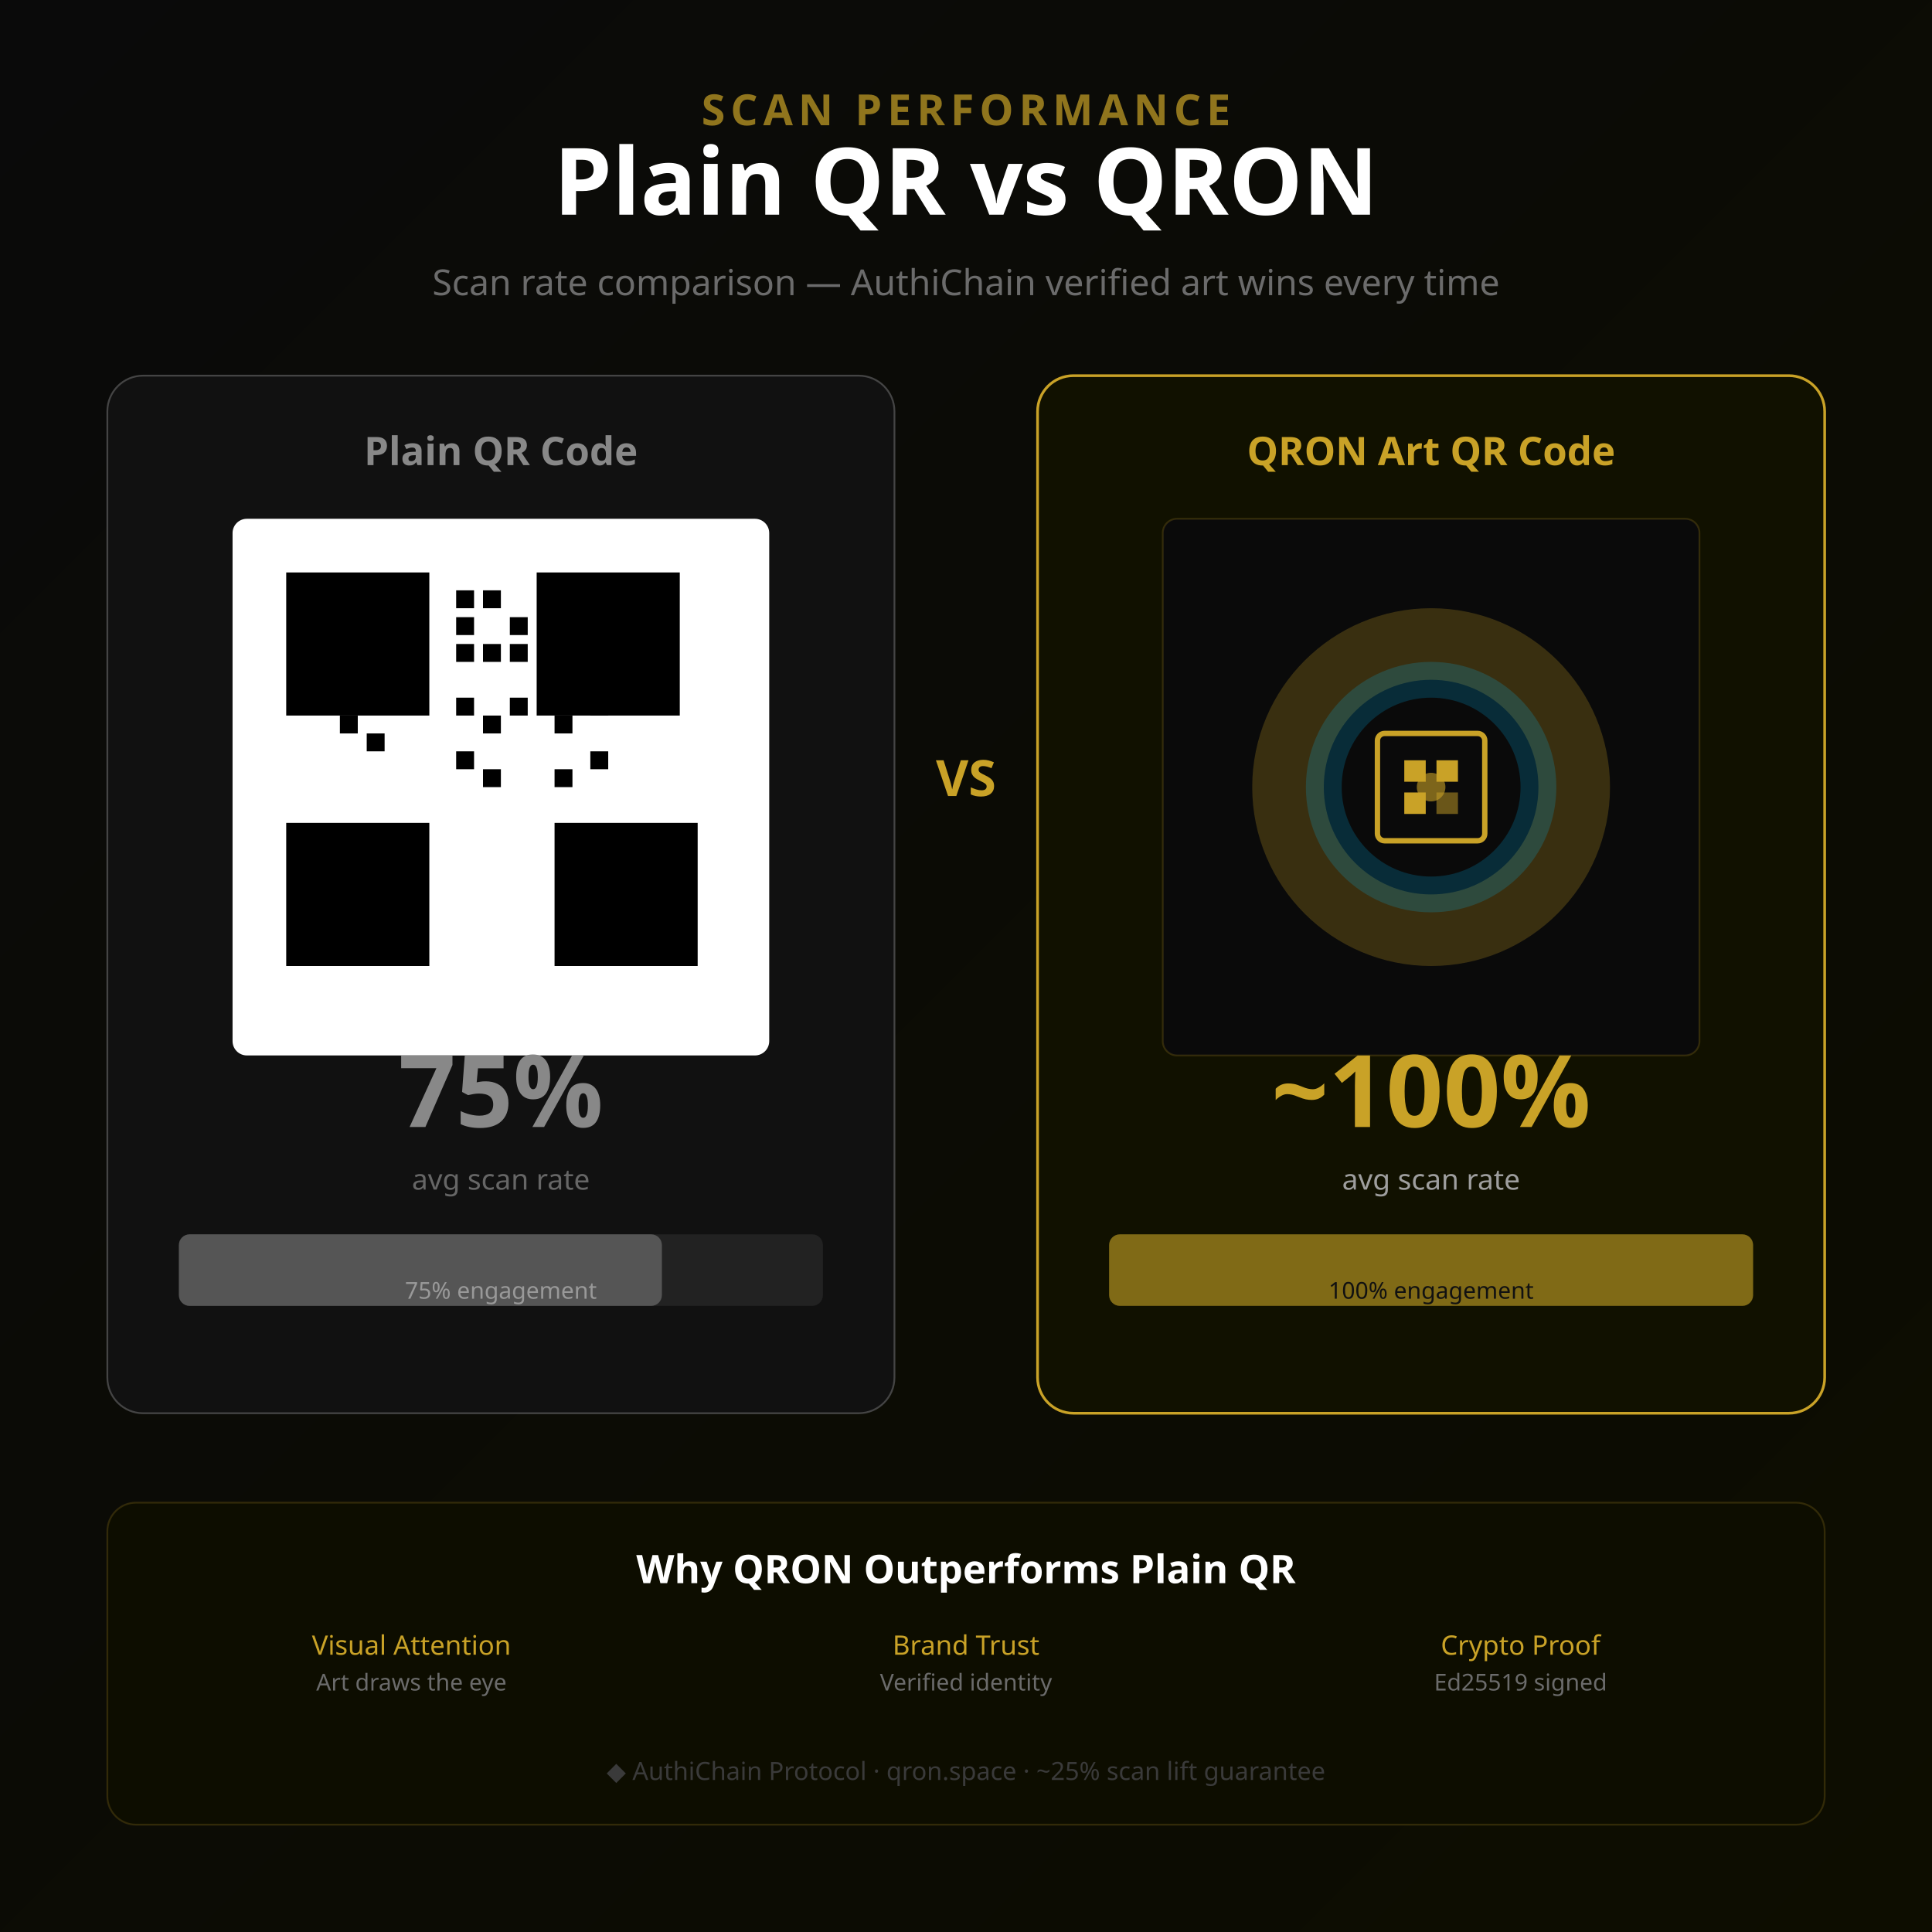
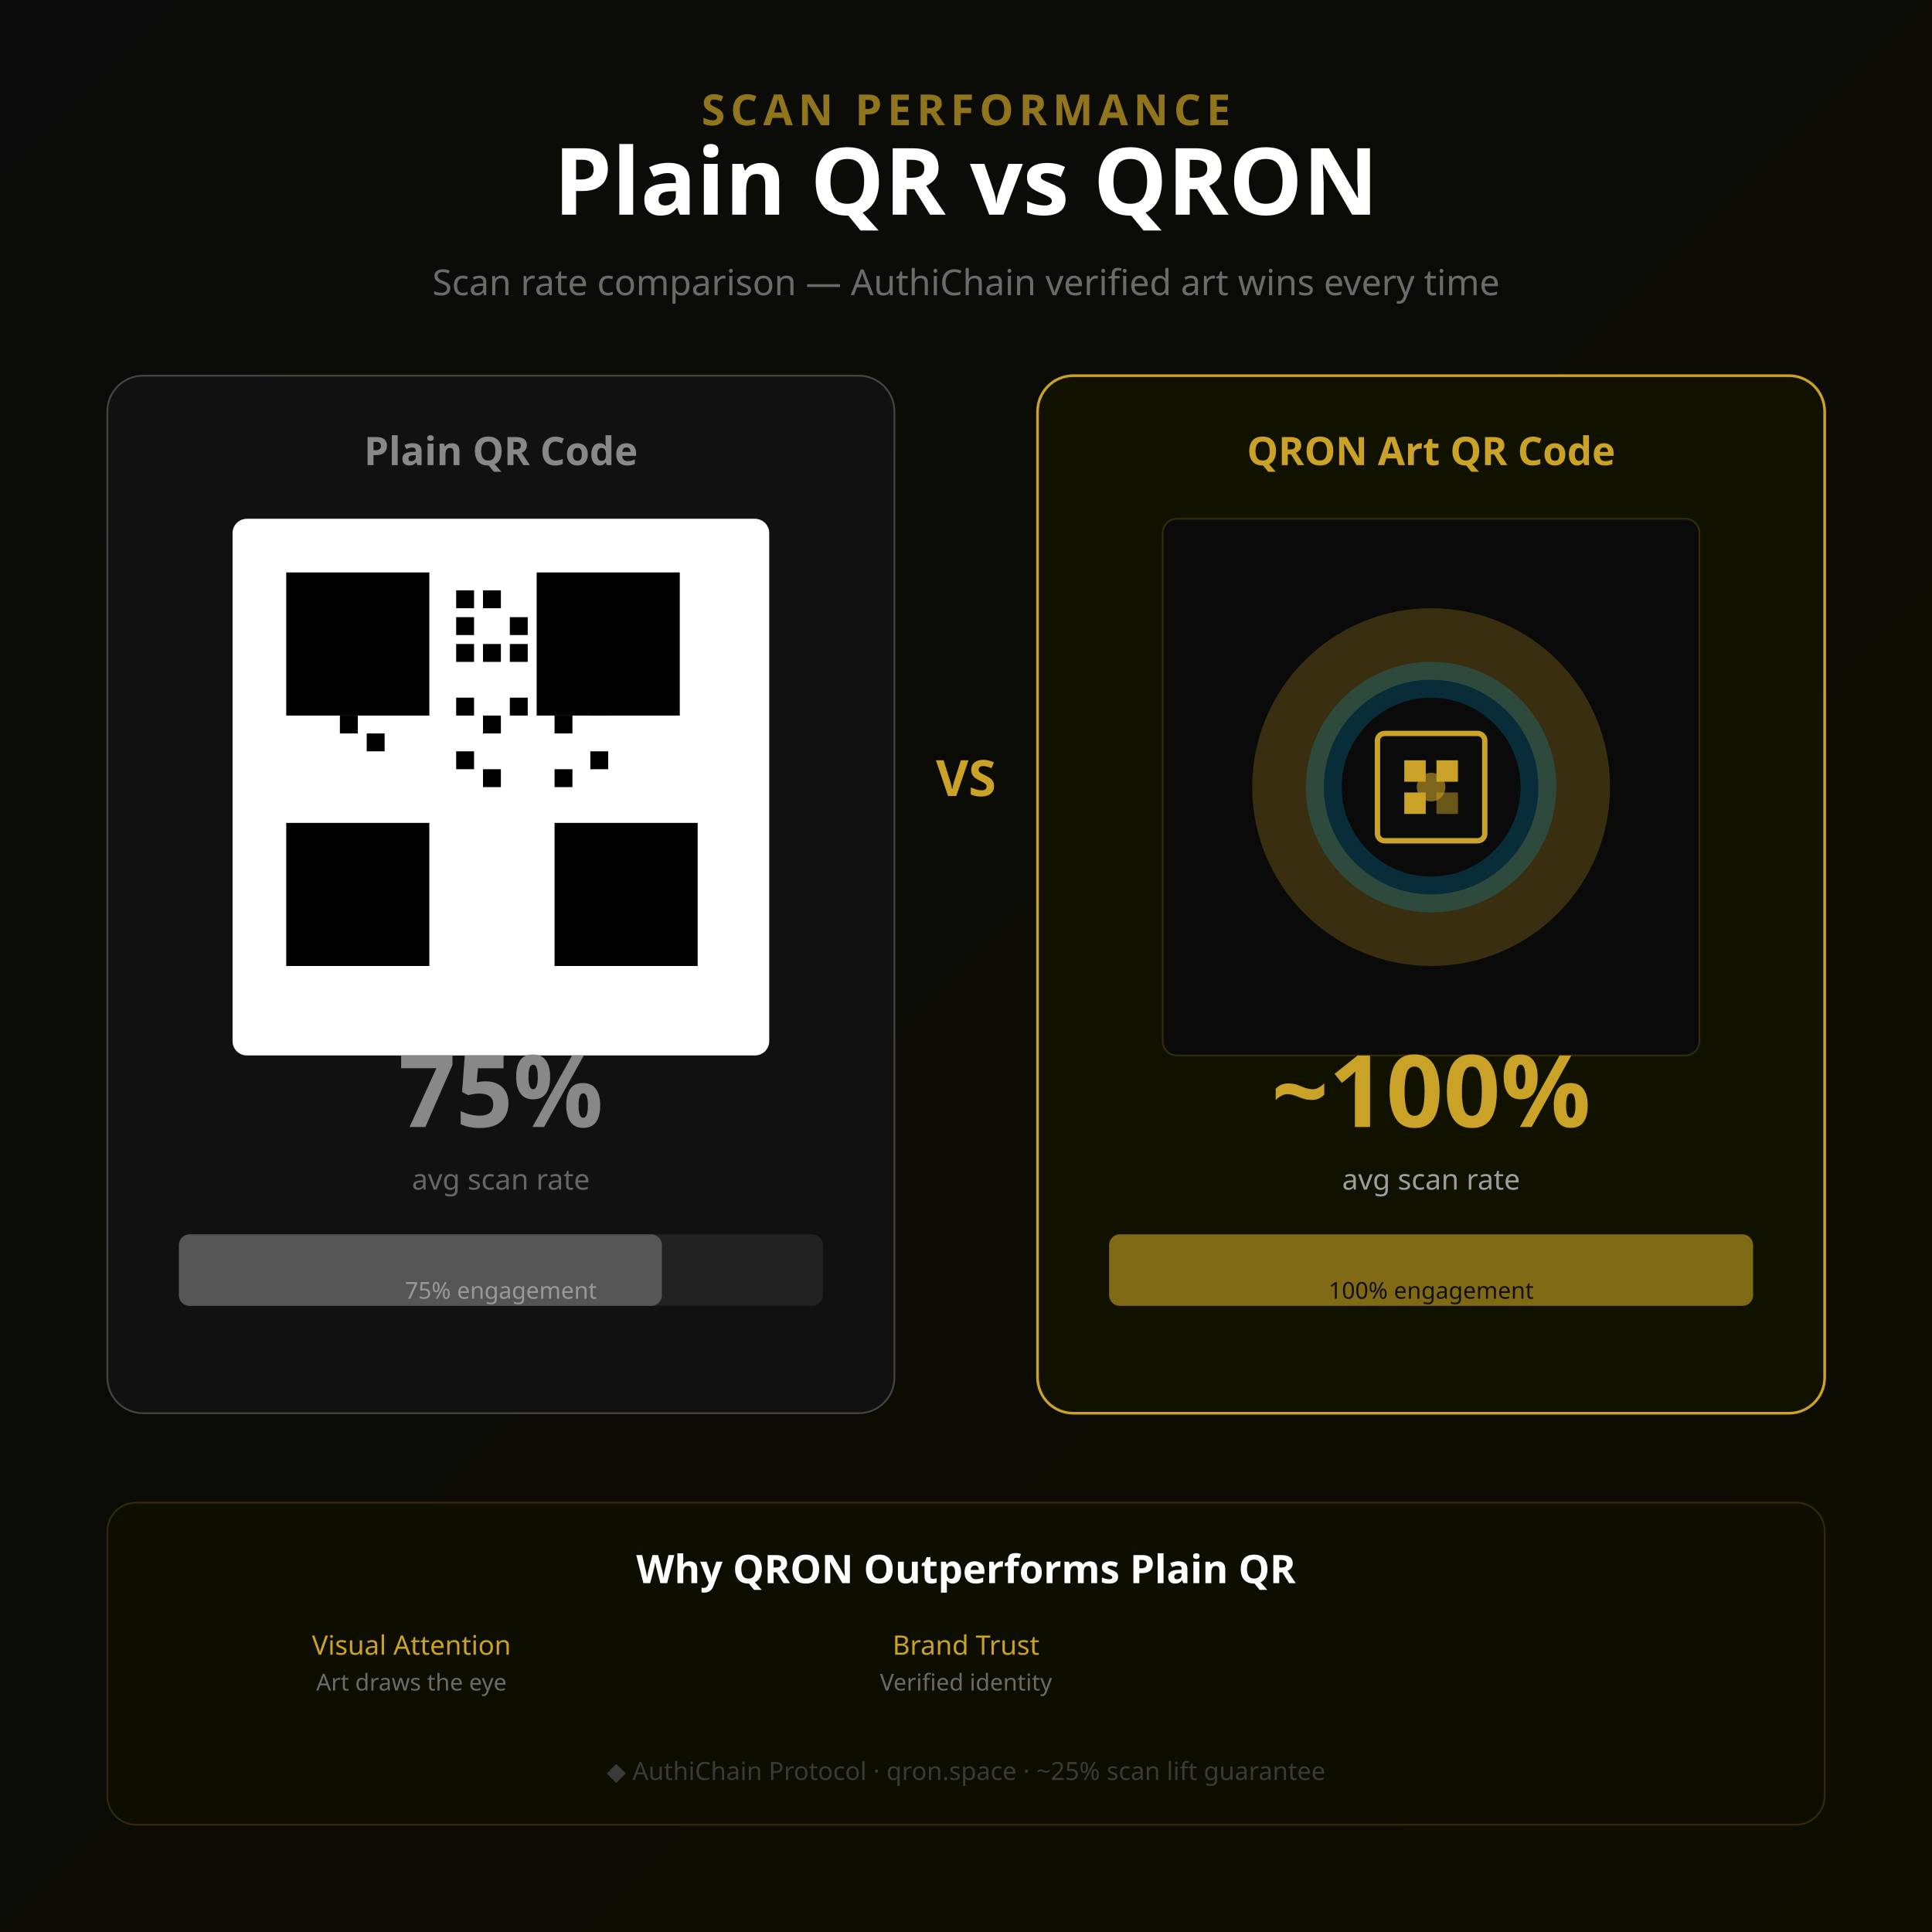
<svg xmlns="http://www.w3.org/2000/svg" viewBox="0 0 1080 1080" width="1080" height="1080">
  <defs>
    <linearGradient id="bg" x1="0" y1="0" x2="1" y2="1">
      <stop offset="0%" stop-color="#0a0a0a" />
      <stop offset="100%" stop-color="#0d0d00" />
    </linearGradient>
  </defs>
  <rect width="1080" height="1080" fill="url(#bg)" />
  <text x="540" y="70" text-anchor="middle" font-family="system-ui,sans-serif" font-size="24" font-weight="700" fill="#c9a227" letter-spacing="3" opacity="0.7">SCAN PERFORMANCE</text>
  <text x="540" y="120" text-anchor="middle" font-family="system-ui,sans-serif" font-size="52" font-weight="900" fill="white">Plain QR vs QRON</text>
  <text x="540" y="165" text-anchor="middle" font-family="system-ui,sans-serif" font-size="20" fill="#6b6b6b">Scan rate comparison — AuthiChain verified art wins every time</text>
  <rect x="60" y="210" width="440" height="580" rx="20" fill="#111111" stroke="#444444" stroke-width="1" />
  <text x="280" y="260" text-anchor="middle" font-family="system-ui,sans-serif" font-size="22" font-weight="700" fill="#888888">Plain QR Code</text>
  <rect x="130" y="290" width="300" height="300" rx="8" fill="#ffffff" />
  <rect x="160" y="320" width="80" height="80" fill="#000000" />
  <rect x="300" y="320" width="80" height="80" fill="#000000" />
  <rect x="160" y="460" width="80" height="80" fill="#000000" />
  <rect x="255" y="330" width="10" height="10" fill="#000" />
  <rect x="270" y="330" width="10" height="10" fill="#000" />
  <rect x="255" y="345" width="10" height="10" fill="#000" />
  <rect x="285" y="345" width="10" height="10" fill="#000" />
  <rect x="255" y="360" width="10" height="10" fill="#000" />
  <rect x="270" y="360" width="10" height="10" fill="#000" />
  <rect x="285" y="360" width="10" height="10" fill="#000" />
  <rect x="255" y="390" width="10" height="10" fill="#000" />
  <rect x="270" y="400" width="10" height="10" fill="#000" />
  <rect x="285" y="390" width="10" height="10" fill="#000" />
  <rect x="310" y="400" width="10" height="10" fill="#000" />
  <rect x="330" y="390" width="10" height="10" fill="#000" />
  <rect x="310" y="430" width="10" height="10" fill="#000" />
  <rect x="330" y="420" width="10" height="10" fill="#000" />
  <rect x="255" y="420" width="10" height="10" fill="#000" />
  <rect x="270" y="430" width="10" height="10" fill="#000" />
  <rect x="190" y="360" width="10" height="10" fill="#000" />
  <rect x="205" y="360" width="10" height="10" fill="#000" />
  <rect x="190" y="400" width="10" height="10" fill="#000" />
  <rect x="205" y="410" width="10" height="10" fill="#000" />
  <rect x="310" y="460" width="80" height="80" fill="#000000" />
  <text x="280" y="630" text-anchor="middle" font-family="system-ui,sans-serif" font-size="56" font-weight="900" fill="#888888">75%</text>
  <text x="280" y="665" text-anchor="middle" font-family="system-ui,sans-serif" font-size="16" fill="#666666">avg scan rate</text>
  <rect x="100" y="690" width="360" height="40" rx="6" fill="#222222" />
  <rect x="100" y="690" width="270" height="40" rx="6" fill="#555555" />
  <text x="280" y="726" text-anchor="middle" font-family="system-ui,sans-serif" font-size="13" fill="#999">75% engagement</text>
  <rect x="580" y="210" width="440" height="580" rx="20" fill="#111100" stroke="#c9a227" stroke-width="1.5" />
  <text x="800" y="260" text-anchor="middle" font-family="system-ui,sans-serif" font-size="22" font-weight="700" fill="#c9a227">QRON Art QR Code</text>
  <rect x="650" y="290" width="300" height="300" rx="8" fill="#0a0a0a" stroke="#c9a22733" stroke-width="1" />
  <circle cx="800" cy="440" r="80" fill="none" stroke="#c9a22740" stroke-width="40" />
  <circle cx="800" cy="440" r="60" fill="none" stroke="#00bfff30" stroke-width="20" />
  <rect x="770" y="410" width="60" height="60" fill="none" stroke="#c9a227" stroke-width="3" rx="4" />
  <rect x="785" y="425" width="12" height="12" fill="#c9a227" />
  <rect x="803" y="425" width="12" height="12" fill="#c9a227" />
  <rect x="785" y="443" width="12" height="12" fill="#c9a227" />
  <rect x="803" y="443" width="12" height="12" fill="#c9a227" opacity="0.5" />
  <circle cx="800" cy="440" r="8" fill="#c9a227" opacity="0.6" />
  <text x="800" y="630" text-anchor="middle" font-family="system-ui,sans-serif" font-size="56" font-weight="900" fill="#c9a227">~100%</text>
  <text x="800" y="665" text-anchor="middle" font-family="system-ui,sans-serif" font-size="16" fill="#9e9e9e">avg scan rate</text>
  <rect x="620" y="690" width="360" height="40" rx="6" fill="#222200" />
  <rect x="620" y="690" width="360" height="40" rx="6" fill="#c9a22790" />
  <text x="800" y="726" text-anchor="middle" font-family="system-ui,sans-serif" font-size="13" fill="#111">100% engagement</text>
  <rect x="490" y="430" width="100" height="4" fill="none" />
  <text x="540" y="445" text-anchor="middle" font-family="system-ui,sans-serif" font-size="28" font-weight="900" fill="#c9a227">VS</text>
  <rect x="60" y="840" width="960" height="180" rx="16" fill="#0d0d00" stroke="#c9a22733" stroke-width="1" />
  <text x="540" y="885" text-anchor="middle" font-family="system-ui,sans-serif" font-size="22" font-weight="700" fill="white">Why QRON Outperforms Plain QR</text>
  <text x="230" y="925" text-anchor="middle" font-family="system-ui,sans-serif" font-size="15" fill="#c9a227">Visual Attention</text>
  <text x="230" y="945" text-anchor="middle" font-family="system-ui,sans-serif" font-size="13" fill="#6b6b6b">Art draws the eye</text>
  <text x="540" y="925" text-anchor="middle" font-family="system-ui,sans-serif" font-size="15" fill="#c9a227">Brand Trust</text>
  <text x="540" y="945" text-anchor="middle" font-family="system-ui,sans-serif" font-size="13" fill="#6b6b6b">Verified identity</text>
-   <text x="850" y="925" text-anchor="middle" font-family="system-ui,sans-serif" font-size="15" fill="#c9a227">Crypto Proof</text>
-   <text x="850" y="945" text-anchor="middle" font-family="system-ui,sans-serif" font-size="13" fill="#6b6b6b">Ed25519 signed</text>
  <text x="540" y="995" text-anchor="middle" font-family="system-ui,sans-serif" font-size="14" fill="#3a3a3a">◆ AuthiChain Protocol · qron.space · ~25% scan lift guarantee</text>
</svg>
